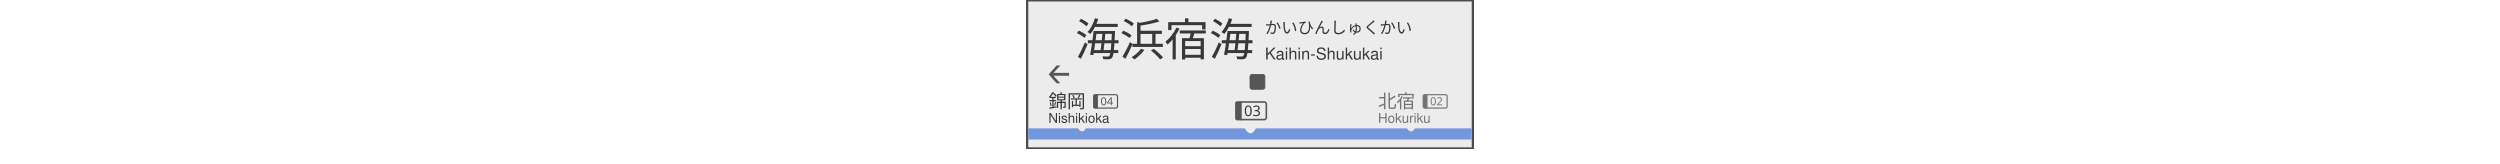
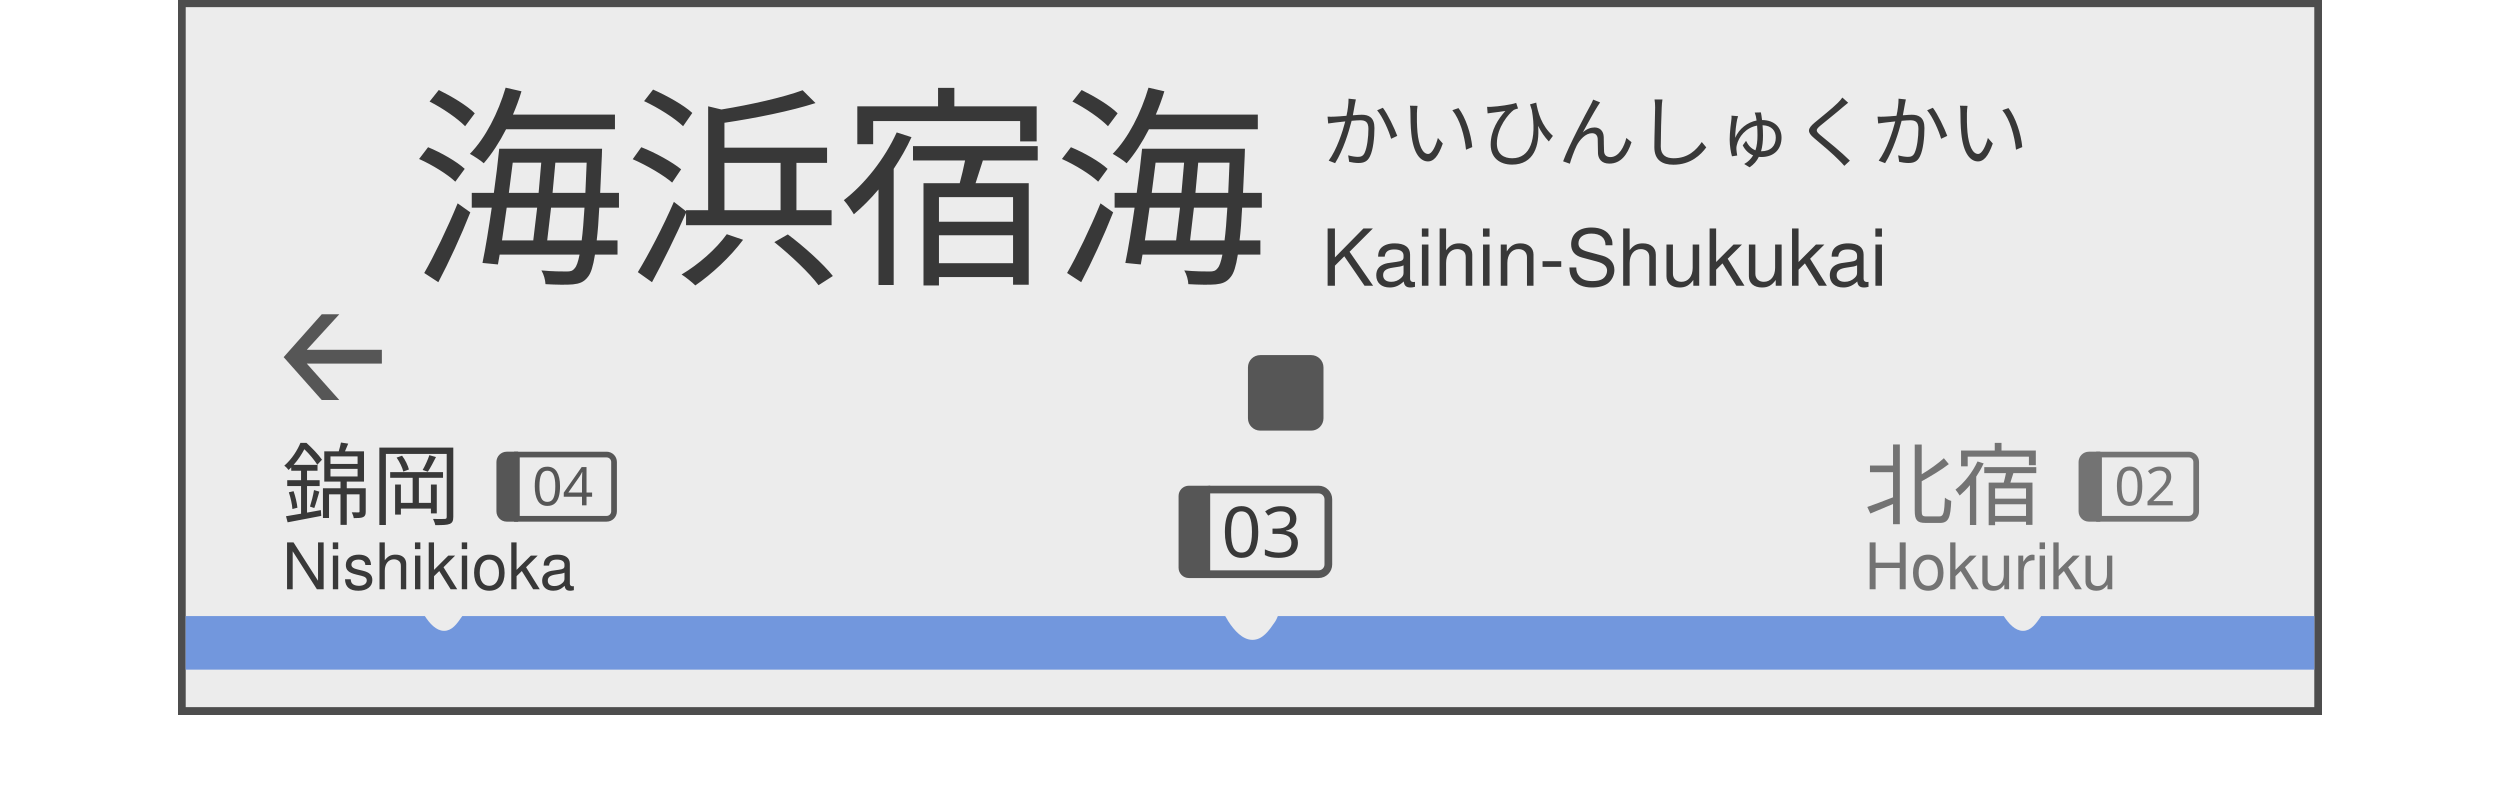
- <svg xmlns="http://www.w3.org/2000/svg" id="canvasGlobal" width="3360" height="220" viewBox="0 0 600 220" version="1.1">
+ <svg xmlns="http://www.w3.org/2000/svg" id="canvasGlobal" width="700" height="220" viewBox="0 0 600 220" version="1.1">
  <defs>
    <filter x="0%" y="0%" width="100%" height="100%" filterUnits="objectBoundingBox" id="filter-1">
      <feOffset dx="0" dy="0" in="SourceAlpha" result="shadowOffsetOuter1" />
      <feGaussianBlur stdDeviation="0" in="shadowOffsetOuter1" result="shadowBlurOuter1" />
      <feColorMatrix values="0 0 0 0 0   0 0 0 0 0   0 0 0 0 0  0 0 0 0 0" type="matrix" in="shadowBlurOuter1" result="shadowMatrixOuter1" />
      <feMerge>
        <feMergeNode in="shadowMatrixOuter1" />
        <feMergeNode in="SourceGraphic" />
      </feMerge>
    </filter>
    <linearGradient id="colorBeltGradient">
        </linearGradient>
  </defs>
  <g id="页面-1" stroke="none" stroke-width="0" fill="none" fill-rule="evenodd">
    <g id="Output" filter="url(#filter-1)" transform="translate(0, 0)">
      <rect id="background" stroke="#4D4D4D" stroke-width="4" fill="#ECECEC" x="0" y="0" width="600" height="200" />
      <g id="Main" transform="translate(65, 15)" fill="#383838" font-weight="normal">
        <text id="staNameEnglish" x="255" y="65" font-family="Helvetica" font-size="22">
          <tspan>Kaihin-Shukukai</tspan>
        </text>
        <text id="staNameKana" x="255" y="30" font-family=".PingFangSC-Regular, .PingFang SC" font-size="22">
          <tspan>かいひんしゅくかい</tspan>
        </text>
        <text id="staNameChinese" x="0" y="60" font-family=".PingFangSC-Regular, .PingFang SC" font-weight="normal" font-size="60">
          <tspan>海浜宿海</tspan>
        </text>
      </g>
      <line x1="2" y1="180" x2="598" y2="180" id="lineColorBelt" stroke="#7297DD" stroke-width="15" />
      <g id="Right" transform="translate(472, 120)">
        <text id="rightStaNameChinese" x="0" y="25" font-family="PingFangSC-Regular, PingFang SC" font-size="25" font-weight="normal" fill="#737373">
          <tspan>北宿</tspan>
        </text>
        <g id="rightIcon" transform="translate(60, 5)">
          <path id="rightIconInner" d="M5.508,2.052 L5.508,20.484 L2.88,20.484 C2.244,20.484 1.668,20.226 1.251,19.809 C0.834,19.392 0.576,18.816 0.576,18.18 L0.576,18.18 L0.576,4.356 C0.576,3.72 0.834,3.144 1.251,2.727 C1.668,2.31 2.244,2.052 2.88,2.052 L2.88,2.052 L5.508,2.052 Z" stroke="#737373" stroke-width="1.152" fill="#737373" />
          <path id="rightIconOuter" d="M30.852,2.276 C31.426,2.276 31.946,2.509 32.323,2.885 C32.699,3.262 32.932,3.782 32.932,4.356 L32.932,4.356 L32.932,18.18 C32.932,18.754 32.699,19.274 32.323,19.651 C31.946,20.027 31.426,20.26 30.852,20.26 L30.852,20.26 L5.732,20.26 L5.732,2.276 Z" stroke="#737373" stroke-width="1.6" />
          <text id="rightStaNumber" x="10" y="16.5" font-family="PingFangSC-Medium, PingFang SC" font-size="15" font-weight="400" fill="#737373">
            <tspan>02</tspan>
          </text>
        </g>
        <path id="rightEpli" transform="translate(0, 0)" d="M44.44,56.638 C46.65,56.638 48.048,54.684 49.44,52.638 C50.148,51.598 50.007,50.752 51.243,49.753 C51.606,49.46 52.235,49.313 53.128,49.313 L56.576,49.313 C49.372,46.438 45.27,45 44.269,45 C43.304,45 39.214,46.438 32,49.313 L35.593,49.313 C36.029,49.326 36.443,49.43 36.834,49.622 C37.85,50.123 38.871,52.205 39.05,52.484 C40.379,54.546 42.231,56.638 44.44,56.638 Z" fill="#ECECEC" />
        <text id="rightStaNameEnglish" x="0" y="45" font-family="Helvetica" font-size="18" font-weight="normal" fill="#737373">
          <tspan>Hokuriku</tspan>
        </text>
      </g>
      <g id="Left" transform="translate(29, 120)">
        <g id="leftIcon" transform="translate(60, 5)">
          <path id="leftIconInner" d="M5.508,2.052 L5.508,20.484 L2.88,20.484 C2.244,20.484 1.668,20.226 1.251,19.809 C0.834,19.392 0.576,18.816 0.576,18.18 L0.576,18.18 L0.576,4.356 C0.576,3.72 0.834,3.144 1.251,2.727 C1.668,2.31 2.244,2.052 2.88,2.052 L2.88,2.052 L5.508,2.052 Z" stroke="#565656" stroke-width="1.152" fill="#565656" />
          <path id="leftIconOuter" d="M30.852,2.276 C31.426,2.276 31.946,2.509 32.323,2.885 C32.699,3.262 32.932,3.782 32.932,4.356 L32.932,4.356 L32.932,18.18 C32.932,18.754 32.699,19.274 32.323,19.651 C31.946,20.027 31.426,20.26 30.852,20.26 L30.852,20.26 L5.732,20.26 L5.732,2.276 Z" stroke="#565656" stroke-width="1.6" />
          <text id="leftStaNumber" font-family="PingFangSC-Medium, PingFang SC" font-size="14.93" font-weight="400" fill="#565656">
            <tspan x="10" y="16.5">04</tspan>
          </text>
        </g>
        <path id="leftEpli" d="M45.341,56.638 C47.55,56.638 48.948,54.684 50.341,52.638 C51.048,51.598 50.907,50.752 52.144,49.753 C52.507,49.46 53.135,49.313 54.028,49.313 L57.476,49.313 C50.273,46.438 46.17,45 45.169,45 C44.204,45 40.114,46.438 32.9,49.313 L36.493,49.313 C36.929,49.326 37.343,49.43 37.734,49.622 C38.751,50.123 39.771,52.205 39.951,52.484 C41.279,54.546 43.131,56.638 45.341,56.638 Z" fill="#ECECEC" />
        <text id="leftStaNameChinese" font-family=".PingFangSC-Regular, .PingFang SC" font-size="25" font-weight="normal" fill="#383838">
          <tspan x="0" y="25">錦岡</tspan>
        </text>
        <text id="leftStaNameEnglish" font-family="Helvetica" font-size="18" font-weight="normal" fill="#383838">
          <tspan x="0" y="45">Nishikioka</tspan>
        </text>
      </g>
      <g id="Middle" transform="translate(235, 100)">
        <g id="middleIcon" transform="translate(45, 35)">
          <path id="middleIconOuter" d="M39.214,2.08 C39.966,2.08 40.646,2.385 41.139,2.877 C41.631,3.37 41.936,4.05 41.936,4.802 L41.936,4.802 L41.936,23.049 C41.936,23.801 41.631,24.481 41.139,24.974 C40.646,25.466 39.966,25.771 39.214,25.771 L39.214,25.771 L8.802,25.771 C8.05,25.771 7.37,25.466 6.877,24.974 C6.385,24.481 6.08,23.801 6.08,23.049 L6.08,23.049 L6.08,4.802 C6.08,4.05 6.385,3.37 6.877,2.877 C7.37,2.385 8.05,2.08 8.802,2.08 L8.802,2.08 Z" stroke="#565656" stroke-width="2.16" />
          <path id="middleIconInner" d="M7.77,2.08 L7.77,25.77 L2.874,25.77 C2.379,25.77 1.93,25.569 1.605,25.245 C1.281,24.92 1.08,24.471 1.08,23.976 L1.08,23.976 L1.08,3.874 C1.08,3.379 1.281,2.93 1.605,2.605 C1.93,2.281 2.379,2.08 2.874,2.08 L2.874,2.08 L7.77,2.08 Z" stroke="#565656" stroke-width="2.16" fill="#565656" />
          <text id="middleStaNumber" font-family="PingFangSC-Medium, PingFang SC" font-size="19.707" font-weight="400" fill="#383838">
            <tspan x="12" y="21">03</tspan>
          </text>
        </g>
        <g id="lineInfo" transform="translate(0,0)">
          <g id="lineIcon" transform="translate(65,0)">
            <rect id="abbrIcon" stroke="#565656" stroke-width="1.15" fill="#565656" x="0" y="0" width="20" height="20" rx="2.874" />
            <text id="lineAbbr" x="5" y="16" font-family="PingFangSC-Regular, PingFang SC" font-size="15" font-weight="normal" fill="#ECECEC">
              <tspan />
            </text>
          </g>
          <text id="lineName" x="90" y="18" font-family=".PingFangSC-Regular, .PingFang SC" font-size="21" font-weight="normal" fill="#383838">
            <tspan />
          </text>
        </g>
        <path id="middleEpli" transform="translate(0, 0)" d="M65.692,79.159 C68.479,79.159 70.243,76.694 72,74.113 C72.892,72.802 72.714,71.734 74.274,70.474 C74.732,70.104 75.524,69.919 76.651,69.919 L81,69.919 C71.914,66.292 66.739,64.479 65.476,64.479 C64.259,64.479 59.1,66.292 50,69.919 L54.532,69.919 C55.082,69.936 55.604,70.066 56.098,70.309 C57.38,70.941 58.667,73.568 58.894,73.919 C60.569,76.52 62.906,79.159 65.692,79.159 Z" fill="#ECECEC" />
      </g>
      <g id="towardArrow" transform="translate(0, 0) rotate(0)" visibility="visible">
        <polygon id="Toward" fill="#565656" points="40.084 88 44.998 88 35.902 97.947 56.922 97.947 56.922 101.806 35.902 101.806 44.998 112 40.084 112 29.42 100" />
      </g>
    </g>
  </g>
</svg>
